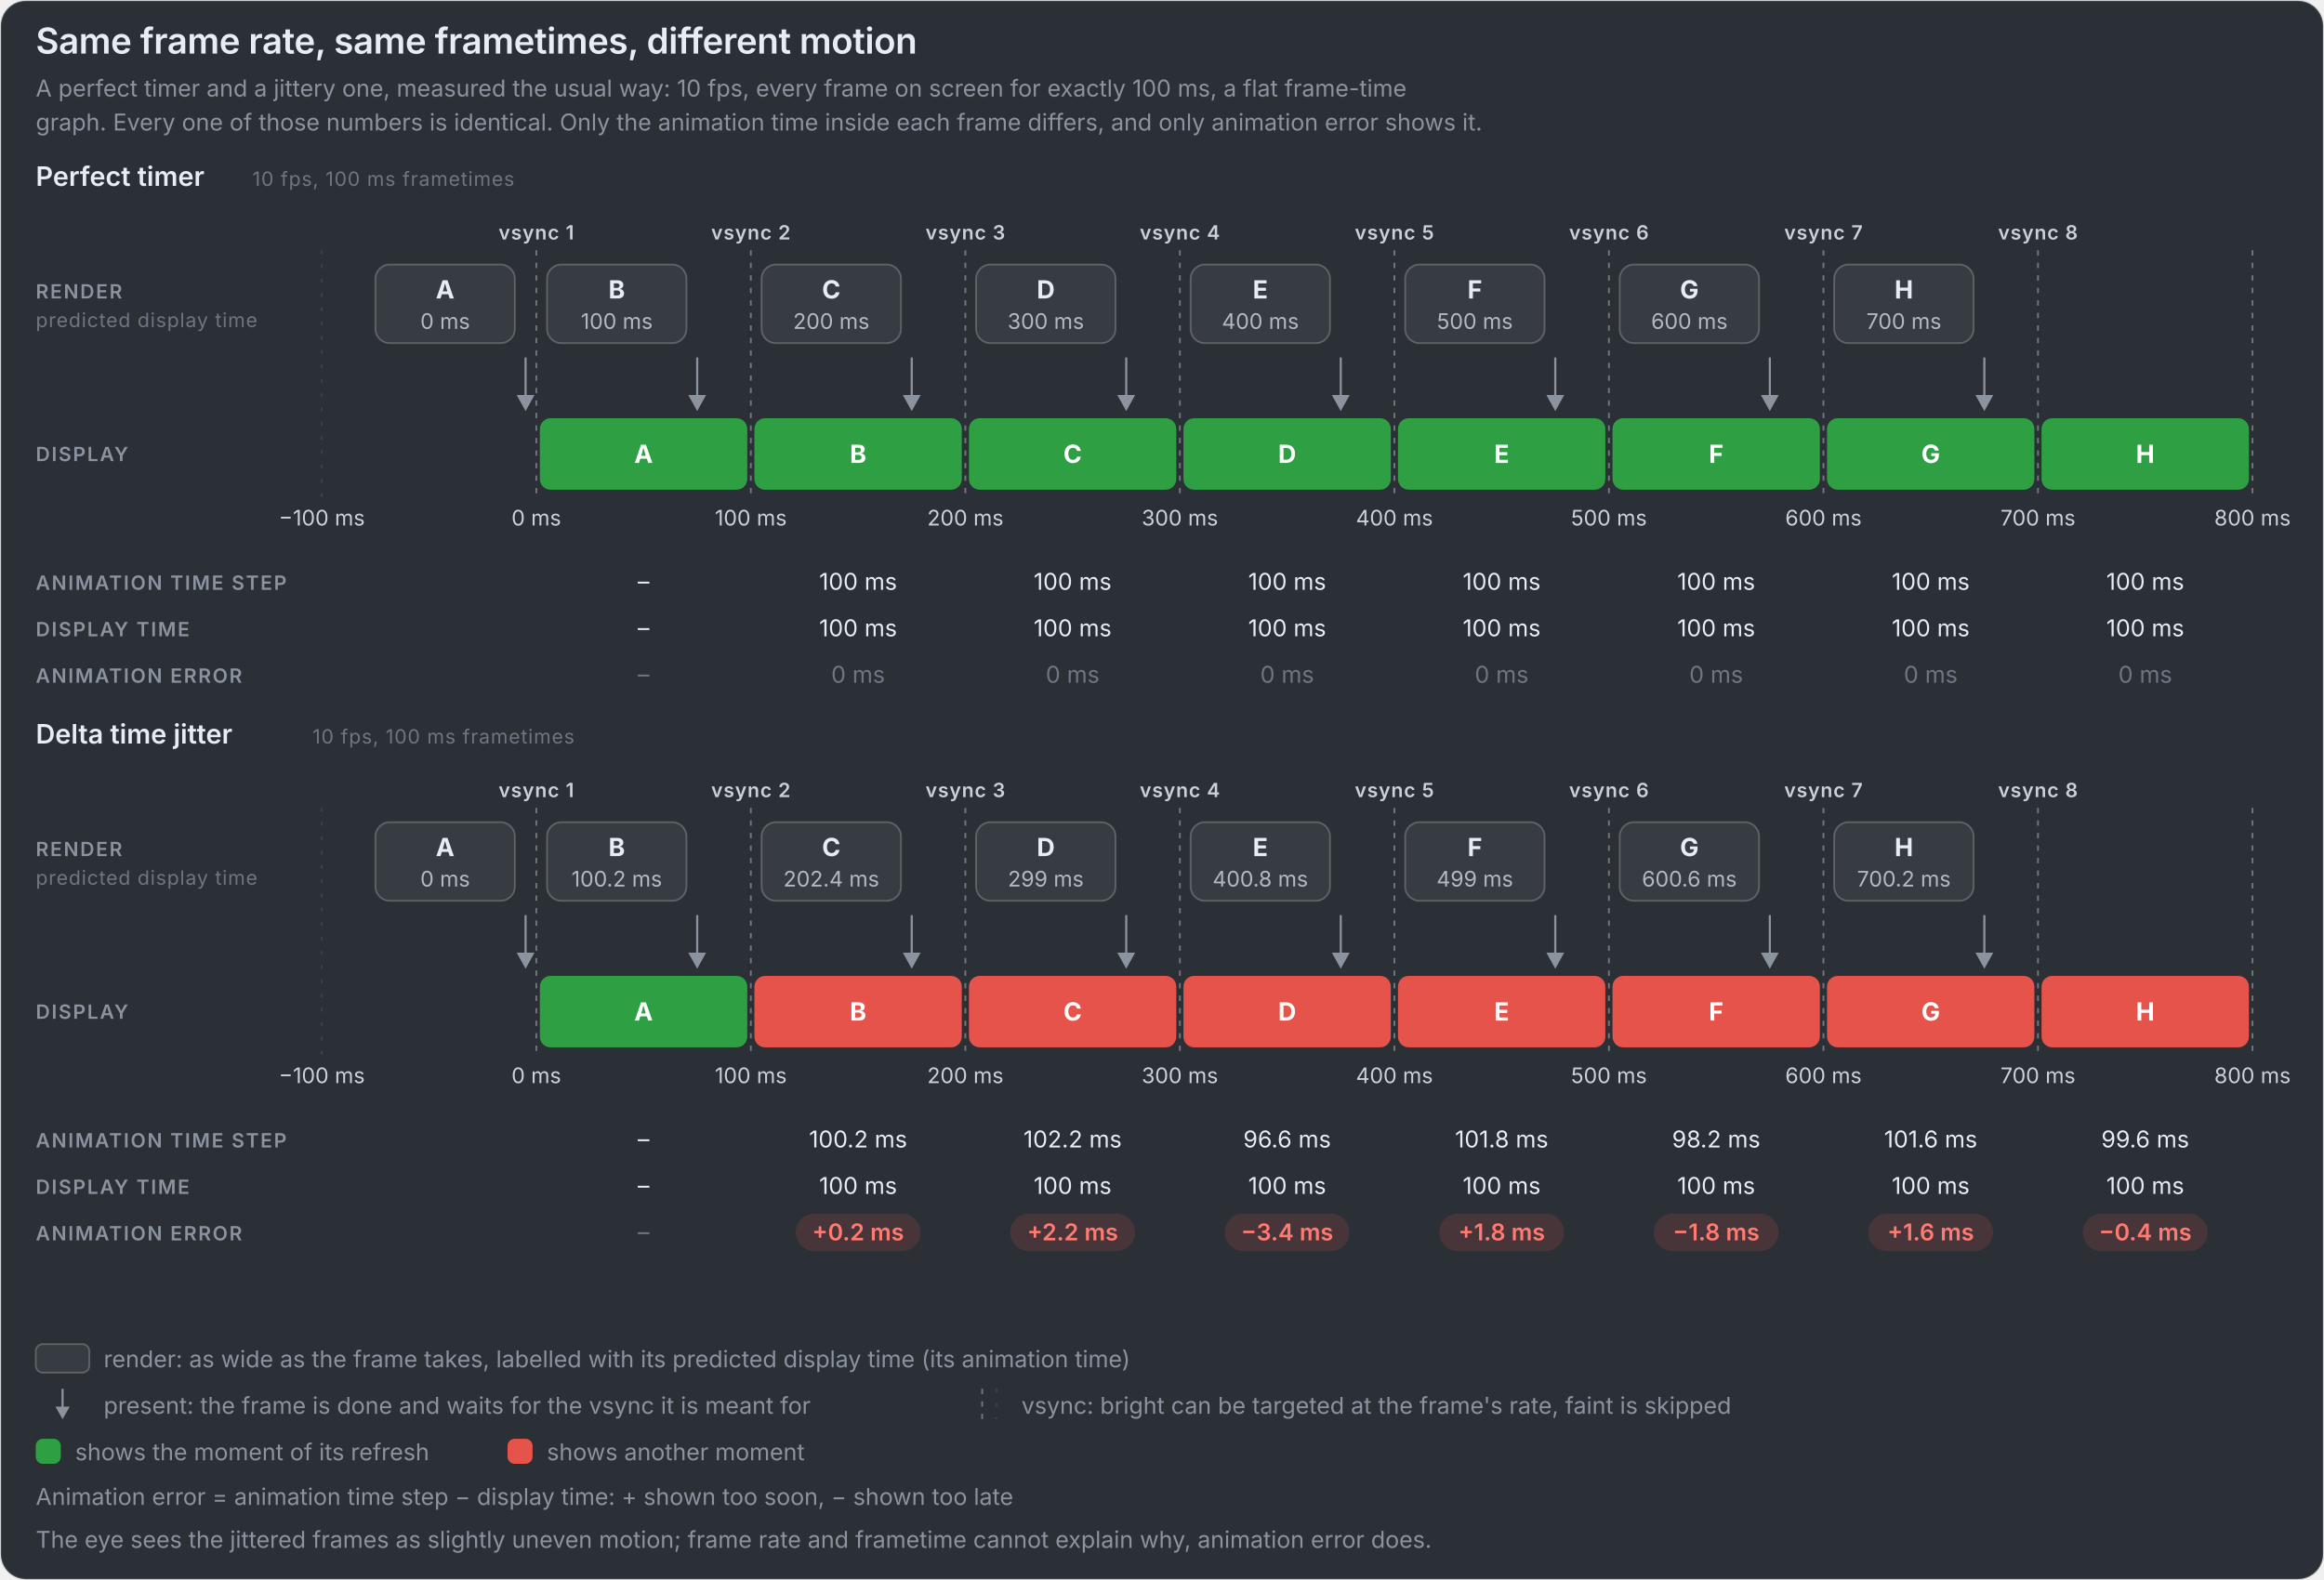
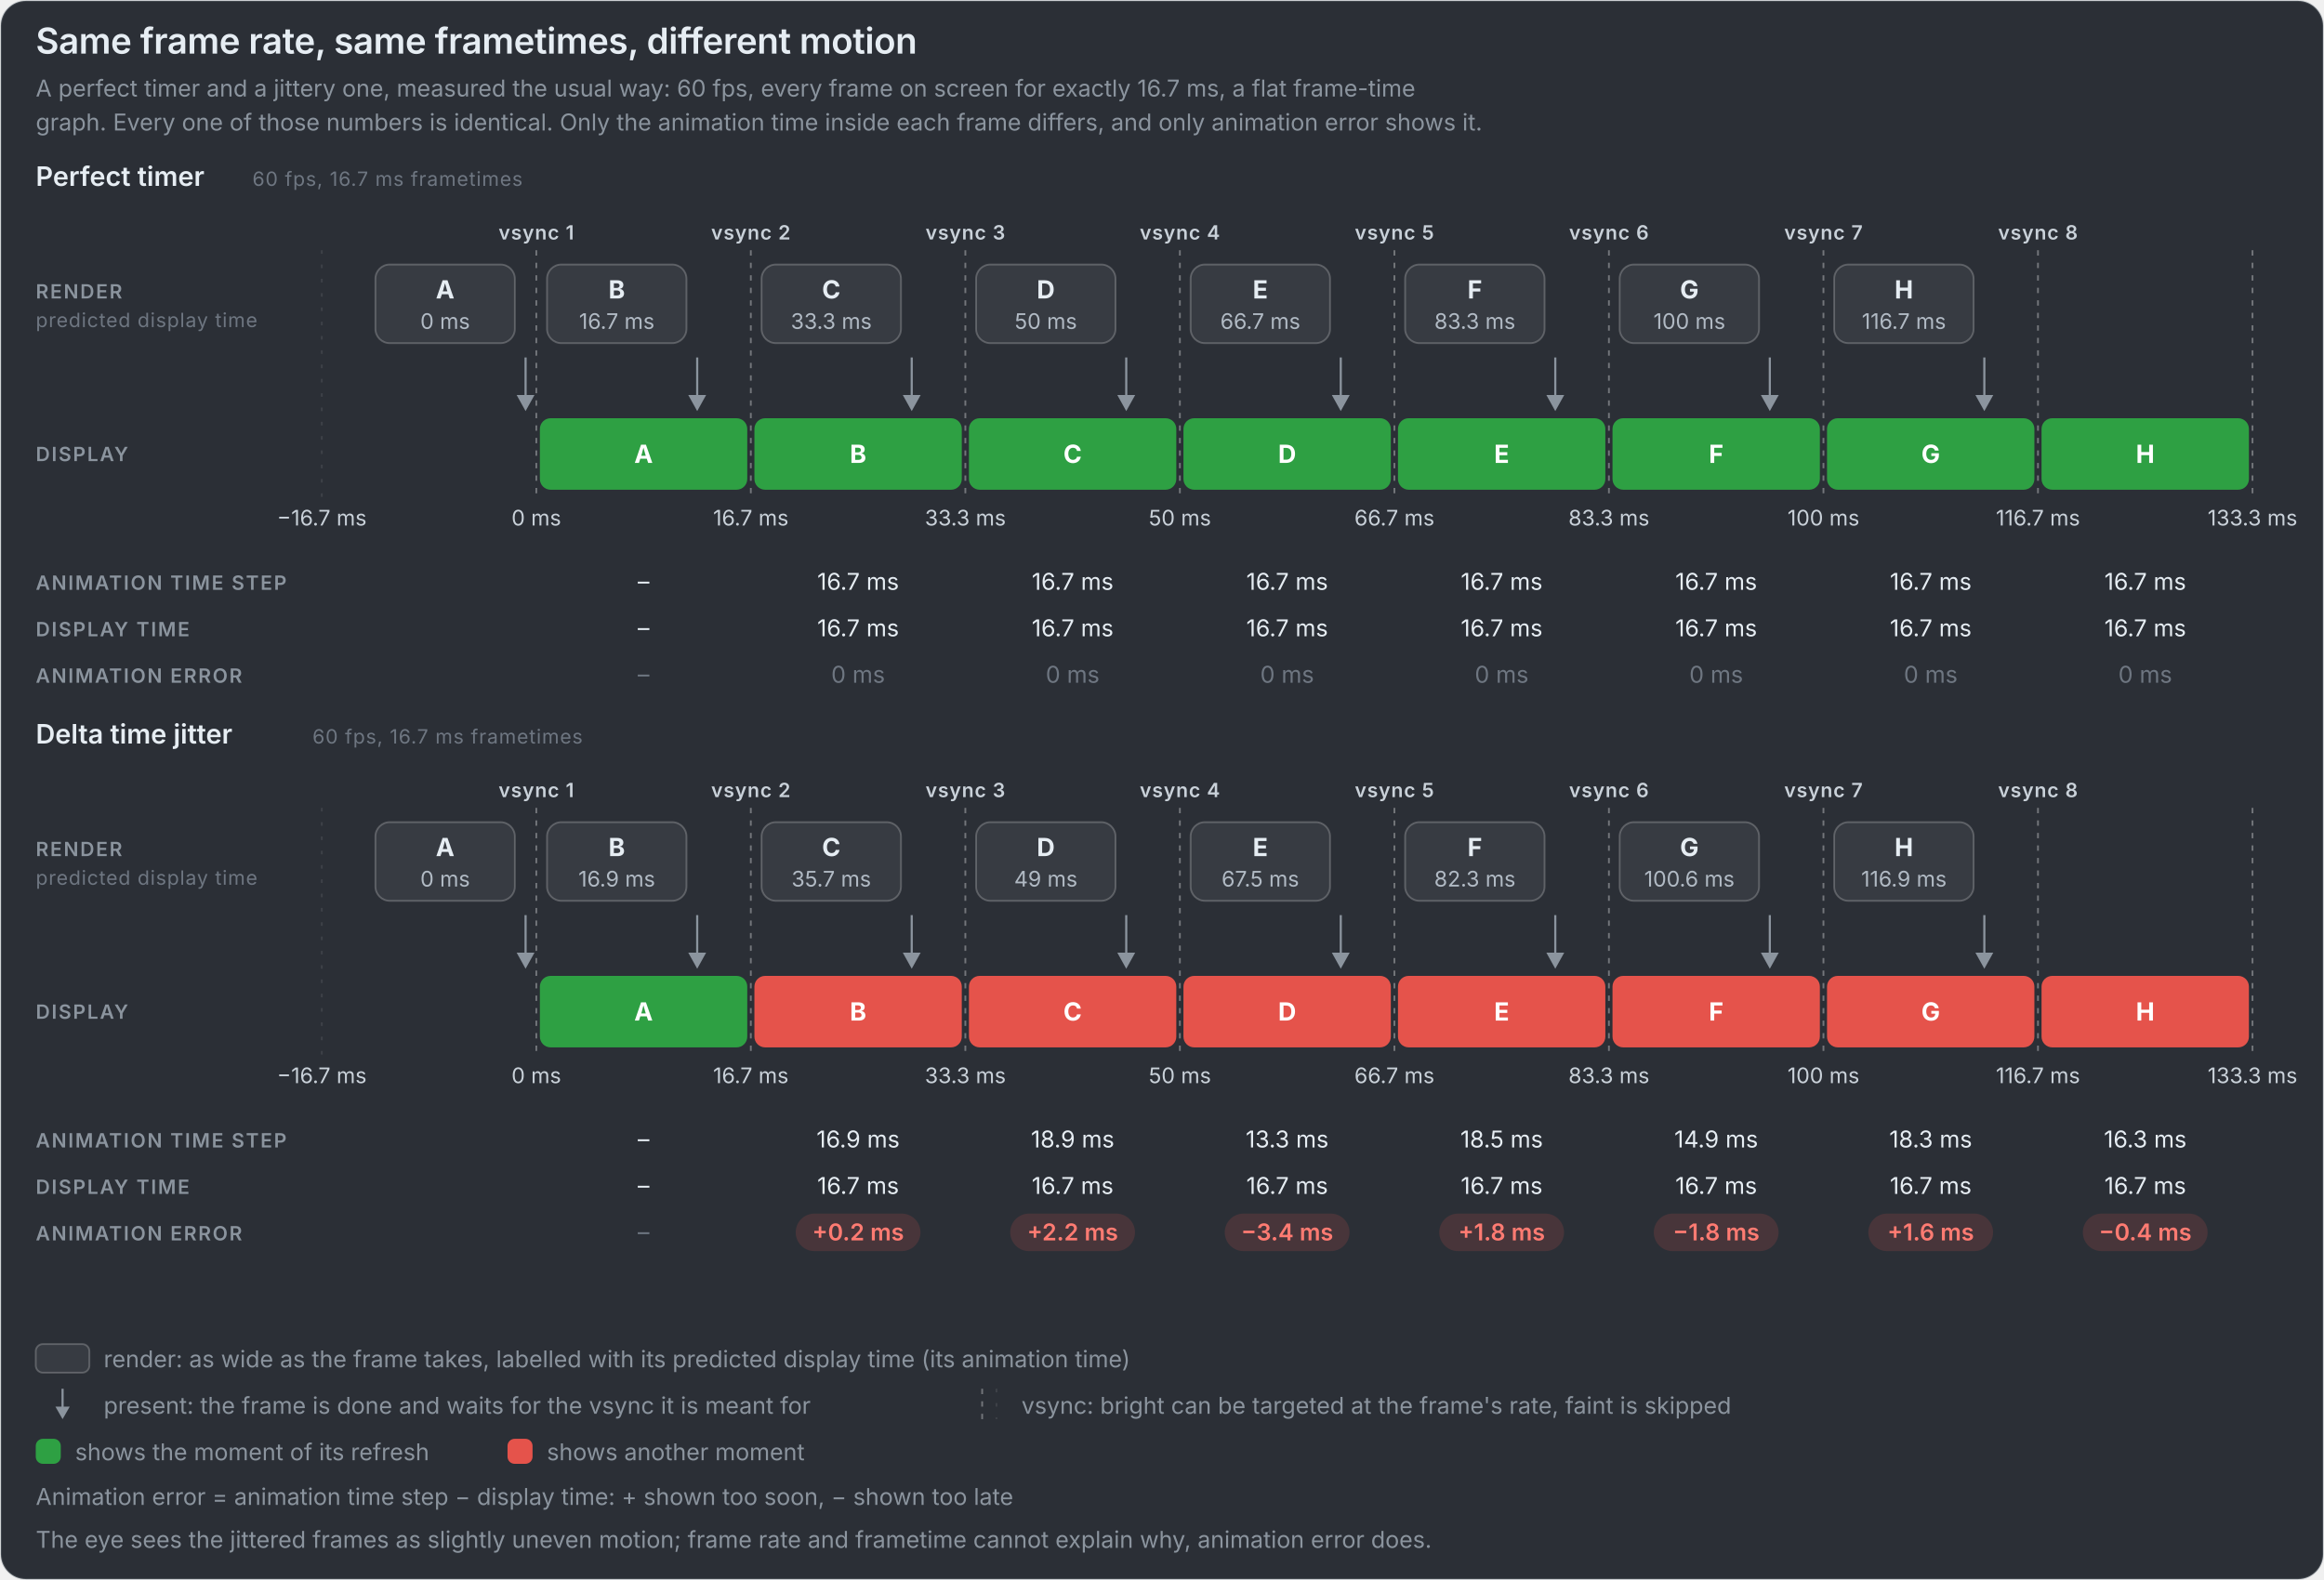
<svg xmlns="http://www.w3.org/2000/svg" width="1300" height="884" viewBox="0 0 1300 884" role="img" aria-label="Same frame rate, same frametimes, different motion">
  <style>
  text { font-family: "Segoe UI Variable Text", "Segoe UI", Inter, system-ui, -apple-system, "Helvetica Neue", Arial, sans-serif;
         font-size: 13px; fill: #e6edf3; font-variant-numeric: tabular-nums; }
  .card { fill: #1f242b; fill-opacity: 0.94; stroke: #8b949e; stroke-opacity: 0.25; stroke-width: 1; }
  .title { font-size: 20px; font-weight: 600; letter-spacing: -0.01em; }
  .sub { fill: #8b949e; }
  .label { font-size: 11px; font-weight: 600; letter-spacing: 0.08em; fill: #8b949e; }
  .vsync-n { font-size: 11px; fill: #6e7681; letter-spacing: 0.04em; }
  .axis { font-size: 12px; fill: #c9d1d9; }
  .vsync { stroke: #ffffff; stroke-opacity: 0.34; stroke-width: 1; stroke-dasharray: 3 4; }
  .vsync-skip { stroke: #ffffff; stroke-opacity: 0.09; stroke-width: 1; stroke-dasharray: 2 6; }
  .vsync-target { font-size: 11px; font-weight: 600; fill: #c9d1d9; letter-spacing: 0.04em; }
  .vsync-n-skip { font-size: 11px; fill: #545b64; letter-spacing: 0.04em; }
  .box { fill: #ffffff; fill-opacity: 0.06; stroke: #ffffff; stroke-opacity: 0.22; stroke-width: 1; }
  .frame { font-size: 14px; font-weight: 700; }
  .box-time { fill: #b1bac4; font-size: 12px; }
  .arrow { stroke: #8b949e; stroke-width: 1.2; }
  .arrowhead { fill: #8b949e; }
  .ok { fill: #2ea043; }
  .hold { fill: #2ea043; fill-opacity: 0.45; }
  .again { fill: #d29922; }
  .off { fill: #e5534b; }
  .cell-text { font-size: 14px; font-weight: 700; fill: #ffffff; }
  .dark-text { fill: #1c1f24; }
  .zero { fill: #6e7681; }
  .err { fill: #ff7b72; font-weight: 600; }
  .err-pill { fill: #e5534b; fill-opacity: 0.16; }
  .neutral { fill: #3d444d; }
  .lane { font-size: 15px; font-weight: 600; }
  .same { fill: #7ee787; font-weight: 600; }
</style>
  <rect class="card" x="0.5" y="0.5" width="1299" height="883" rx="14" />
  <text x="20.0" y="30.0" text-anchor="start" class="title">Same frame rate, same frametimes, different motion</text>
-   <text x="20.0" y="54.0" text-anchor="start" class="sub">A perfect timer and a jittery one, measured the usual way: 10 fps, every frame on screen for exactly 100 ms, a flat frame-time</text>
+   <text x="20.0" y="54.0" text-anchor="start" class="sub">A perfect timer and a jittery one, measured the usual way: 60 fps, every frame on screen for exactly 16.7 ms, a flat frame-time</text>
  <text x="20.0" y="73.0" text-anchor="start" class="sub">graph. Every one of those numbers is identical. Only the animation time inside each frame differs, and only animation error shows it.</text>
  <text x="20.0" y="104.0" text-anchor="start" class="lane">Perfect timer</text>
-   <text x="141.2" y="104.0" text-anchor="start" class="vsync-n">10 fps, 100 ms frametimes</text>
+   <text x="141.2" y="104.0" text-anchor="start" class="vsync-n">60 fps, 16.7 ms frametimes</text>
  <line class="vsync-skip" x1="180.0" y1="140" x2="180.0" y2="279" />
-   <text x="180.0" y="294.0" text-anchor="middle" class="axis">−100 ms</text>
+   <text x="180.0" y="294.0" text-anchor="middle" class="axis">−16.7 ms</text>
  <line class="vsync" x1="300.0" y1="140" x2="300.0" y2="279" />
  <text x="300.0" y="294.0" text-anchor="middle" class="axis">0 ms</text>
  <text x="300.0" y="134.0" text-anchor="middle" class="vsync-target">vsync 1</text>
  <line class="vsync" x1="420.0" y1="140" x2="420.0" y2="279" />
-   <text x="420.0" y="294.0" text-anchor="middle" class="axis">100 ms</text>
+   <text x="420.0" y="294.0" text-anchor="middle" class="axis">16.7 ms</text>
  <text x="420.0" y="134.0" text-anchor="middle" class="vsync-target">vsync 2</text>
  <line class="vsync" x1="540.0" y1="140" x2="540.0" y2="279" />
-   <text x="540.0" y="294.0" text-anchor="middle" class="axis">200 ms</text>
+   <text x="540.0" y="294.0" text-anchor="middle" class="axis">33.3 ms</text>
  <text x="540.0" y="134.0" text-anchor="middle" class="vsync-target">vsync 3</text>
  <line class="vsync" x1="660.0" y1="140" x2="660.0" y2="279" />
-   <text x="660.0" y="294.0" text-anchor="middle" class="axis">300 ms</text>
+   <text x="660.0" y="294.0" text-anchor="middle" class="axis">50 ms</text>
  <text x="660.0" y="134.0" text-anchor="middle" class="vsync-target">vsync 4</text>
  <line class="vsync" x1="780.0" y1="140" x2="780.0" y2="279" />
-   <text x="780.0" y="294.0" text-anchor="middle" class="axis">400 ms</text>
+   <text x="780.0" y="294.0" text-anchor="middle" class="axis">66.7 ms</text>
  <text x="780.0" y="134.0" text-anchor="middle" class="vsync-target">vsync 5</text>
  <line class="vsync" x1="900.0" y1="140" x2="900.0" y2="279" />
-   <text x="900.0" y="294.0" text-anchor="middle" class="axis">500 ms</text>
+   <text x="900.0" y="294.0" text-anchor="middle" class="axis">83.3 ms</text>
  <text x="900.0" y="134.0" text-anchor="middle" class="vsync-target">vsync 6</text>
  <line class="vsync" x1="1020.0" y1="140" x2="1020.0" y2="279" />
-   <text x="1020.0" y="294.0" text-anchor="middle" class="axis">600 ms</text>
+   <text x="1020.0" y="294.0" text-anchor="middle" class="axis">100 ms</text>
  <text x="1020.0" y="134.0" text-anchor="middle" class="vsync-target">vsync 7</text>
  <line class="vsync" x1="1140.0" y1="140" x2="1140.0" y2="279" />
-   <text x="1140.0" y="294.0" text-anchor="middle" class="axis">700 ms</text>
+   <text x="1140.0" y="294.0" text-anchor="middle" class="axis">116.7 ms</text>
  <text x="1140.0" y="134.0" text-anchor="middle" class="vsync-target">vsync 8</text>
  <line class="vsync" x1="1260.0" y1="140" x2="1260.0" y2="279" />
-   <text x="1260.0" y="294.0" text-anchor="middle" class="axis">800 ms</text>
+   <text x="1260.0" y="294.0" text-anchor="middle" class="axis">133.3 ms</text>
  <text x="20.0" y="167.0" text-anchor="start" class="label">RENDER</text>
  <text x="20.0" y="183.0" text-anchor="start" class="vsync-n">predicted display time</text>
  <text x="20.0" y="258.0" text-anchor="start" class="label">DISPLAY</text>
  <text x="20.0" y="330.0" text-anchor="start" class="label">ANIMATION TIME STEP</text>
  <text x="20.0" y="356.0" text-anchor="start" class="label">DISPLAY TIME</text>
  <text x="20.0" y="382.0" text-anchor="start" class="label">ANIMATION ERROR</text>
  <rect class="box" x="210.0" y="148" width="78.0" height="44" rx="8" />
  <text x="249.0" y="167.0" text-anchor="middle" class="frame">A</text>
  <text x="249.0" y="184.0" text-anchor="middle" class="box-time">0 ms</text>
  <line class="arrow" x1="294.0" y1="200" x2="294.0" y2="222" />
  <path class="arrowhead" d="M289.0,221 L299.0,221 L294.0,230 z" />
  <rect class="box" x="306.0" y="148" width="78.0" height="44" rx="8" />
  <text x="345.0" y="167.0" text-anchor="middle" class="frame">B</text>
-   <text x="345.0" y="184.0" text-anchor="middle" class="box-time">100 ms</text>
+   <text x="345.0" y="184.0" text-anchor="middle" class="box-time">16.7 ms</text>
  <line class="arrow" x1="390.0" y1="200" x2="390.0" y2="222" />
  <path class="arrowhead" d="M385.0,221 L395.0,221 L390.0,230 z" />
  <rect class="box" x="426.0" y="148" width="78.0" height="44" rx="8" />
  <text x="465.0" y="167.0" text-anchor="middle" class="frame">C</text>
-   <text x="465.0" y="184.0" text-anchor="middle" class="box-time">200 ms</text>
+   <text x="465.0" y="184.0" text-anchor="middle" class="box-time">33.3 ms</text>
  <line class="arrow" x1="510.0" y1="200" x2="510.0" y2="222" />
  <path class="arrowhead" d="M505.0,221 L515.0,221 L510.0,230 z" />
  <rect class="box" x="546.0" y="148" width="78.0" height="44" rx="8" />
  <text x="585.0" y="167.0" text-anchor="middle" class="frame">D</text>
-   <text x="585.0" y="184.0" text-anchor="middle" class="box-time">300 ms</text>
+   <text x="585.0" y="184.0" text-anchor="middle" class="box-time">50 ms</text>
  <line class="arrow" x1="630.0" y1="200" x2="630.0" y2="222" />
  <path class="arrowhead" d="M625.0,221 L635.0,221 L630.0,230 z" />
  <rect class="box" x="666.0" y="148" width="78.0" height="44" rx="8" />
  <text x="705.0" y="167.0" text-anchor="middle" class="frame">E</text>
-   <text x="705.0" y="184.0" text-anchor="middle" class="box-time">400 ms</text>
+   <text x="705.0" y="184.0" text-anchor="middle" class="box-time">66.7 ms</text>
  <line class="arrow" x1="750.0" y1="200" x2="750.0" y2="222" />
  <path class="arrowhead" d="M745.0,221 L755.0,221 L750.0,230 z" />
  <rect class="box" x="786.0" y="148" width="78.0" height="44" rx="8" />
  <text x="825.0" y="167.0" text-anchor="middle" class="frame">F</text>
-   <text x="825.0" y="184.0" text-anchor="middle" class="box-time">500 ms</text>
+   <text x="825.0" y="184.0" text-anchor="middle" class="box-time">83.3 ms</text>
  <line class="arrow" x1="870.0" y1="200" x2="870.0" y2="222" />
  <path class="arrowhead" d="M865.0,221 L875.0,221 L870.0,230 z" />
  <rect class="box" x="906.0" y="148" width="78.0" height="44" rx="8" />
  <text x="945.0" y="167.0" text-anchor="middle" class="frame">G</text>
-   <text x="945.0" y="184.0" text-anchor="middle" class="box-time">600 ms</text>
+   <text x="945.0" y="184.0" text-anchor="middle" class="box-time">100 ms</text>
  <line class="arrow" x1="990.0" y1="200" x2="990.0" y2="222" />
  <path class="arrowhead" d="M985.0,221 L995.0,221 L990.0,230 z" />
  <rect class="box" x="1026.0" y="148" width="78.0" height="44" rx="8" />
  <text x="1065.0" y="167.0" text-anchor="middle" class="frame">H</text>
-   <text x="1065.0" y="184.0" text-anchor="middle" class="box-time">700 ms</text>
+   <text x="1065.0" y="184.0" text-anchor="middle" class="box-time">116.7 ms</text>
  <line class="arrow" x1="1110.0" y1="200" x2="1110.0" y2="222" />
  <path class="arrowhead" d="M1105.0,221 L1115.0,221 L1110.0,230 z" />
  <rect class="ok" x="302.0" y="234" width="116.0" height="40" rx="6" />
  <text x="360.0" y="259.0" text-anchor="middle" class="cell-text">A</text>
  <text x="360.0" y="330.0" text-anchor="middle">–</text>
  <text x="360.0" y="356.0" text-anchor="middle">–</text>
  <text x="360.0" y="382.0" text-anchor="middle" class="zero">–</text>
  <rect class="ok" x="422.0" y="234" width="116.0" height="40" rx="6" />
  <text x="480.0" y="259.0" text-anchor="middle" class="cell-text">B</text>
-   <text x="480.0" y="330.0" text-anchor="middle">100 ms</text>
-   <text x="480.0" y="356.0" text-anchor="middle">100 ms</text>
+   <text x="480.0" y="330.0" text-anchor="middle">16.7 ms</text>
+   <text x="480.0" y="356.0" text-anchor="middle">16.7 ms</text>
  <text x="480.0" y="382.0" text-anchor="middle" class="zero">0 ms</text>
  <rect class="ok" x="542.0" y="234" width="116.0" height="40" rx="6" />
  <text x="600.0" y="259.0" text-anchor="middle" class="cell-text">C</text>
-   <text x="600.0" y="330.0" text-anchor="middle">100 ms</text>
-   <text x="600.0" y="356.0" text-anchor="middle">100 ms</text>
+   <text x="600.0" y="330.0" text-anchor="middle">16.7 ms</text>
+   <text x="600.0" y="356.0" text-anchor="middle">16.7 ms</text>
  <text x="600.0" y="382.0" text-anchor="middle" class="zero">0 ms</text>
  <rect class="ok" x="662.0" y="234" width="116.0" height="40" rx="6" />
  <text x="720.0" y="259.0" text-anchor="middle" class="cell-text">D</text>
-   <text x="720.0" y="330.0" text-anchor="middle">100 ms</text>
-   <text x="720.0" y="356.0" text-anchor="middle">100 ms</text>
+   <text x="720.0" y="330.0" text-anchor="middle">16.7 ms</text>
+   <text x="720.0" y="356.0" text-anchor="middle">16.7 ms</text>
  <text x="720.0" y="382.0" text-anchor="middle" class="zero">0 ms</text>
  <rect class="ok" x="782.0" y="234" width="116.0" height="40" rx="6" />
  <text x="840.0" y="259.0" text-anchor="middle" class="cell-text">E</text>
-   <text x="840.0" y="330.0" text-anchor="middle">100 ms</text>
-   <text x="840.0" y="356.0" text-anchor="middle">100 ms</text>
+   <text x="840.0" y="330.0" text-anchor="middle">16.7 ms</text>
+   <text x="840.0" y="356.0" text-anchor="middle">16.7 ms</text>
  <text x="840.0" y="382.0" text-anchor="middle" class="zero">0 ms</text>
  <rect class="ok" x="902.0" y="234" width="116.0" height="40" rx="6" />
  <text x="960.0" y="259.0" text-anchor="middle" class="cell-text">F</text>
-   <text x="960.0" y="330.0" text-anchor="middle">100 ms</text>
-   <text x="960.0" y="356.0" text-anchor="middle">100 ms</text>
+   <text x="960.0" y="330.0" text-anchor="middle">16.7 ms</text>
+   <text x="960.0" y="356.0" text-anchor="middle">16.7 ms</text>
  <text x="960.0" y="382.0" text-anchor="middle" class="zero">0 ms</text>
  <rect class="ok" x="1022.0" y="234" width="116.0" height="40" rx="6" />
  <text x="1080.0" y="259.0" text-anchor="middle" class="cell-text">G</text>
-   <text x="1080.0" y="330.0" text-anchor="middle">100 ms</text>
-   <text x="1080.0" y="356.0" text-anchor="middle">100 ms</text>
+   <text x="1080.0" y="330.0" text-anchor="middle">16.7 ms</text>
+   <text x="1080.0" y="356.0" text-anchor="middle">16.7 ms</text>
  <text x="1080.0" y="382.0" text-anchor="middle" class="zero">0 ms</text>
  <rect class="ok" x="1142.0" y="234" width="116.0" height="40" rx="6" />
  <text x="1200.0" y="259.0" text-anchor="middle" class="cell-text">H</text>
-   <text x="1200.0" y="330.0" text-anchor="middle">100 ms</text>
-   <text x="1200.0" y="356.0" text-anchor="middle">100 ms</text>
+   <text x="1200.0" y="330.0" text-anchor="middle">16.7 ms</text>
+   <text x="1200.0" y="356.0" text-anchor="middle">16.7 ms</text>
  <text x="1200.0" y="382.0" text-anchor="middle" class="zero">0 ms</text>
  <text x="20.0" y="416.0" text-anchor="start" class="lane">Delta time jitter</text>
-   <text x="174.8" y="416.0" text-anchor="start" class="vsync-n">10 fps, 100 ms frametimes</text>
+   <text x="174.8" y="416.0" text-anchor="start" class="vsync-n">60 fps, 16.7 ms frametimes</text>
  <line class="vsync-skip" x1="180.0" y1="452" x2="180.0" y2="591" />
-   <text x="180.0" y="606.0" text-anchor="middle" class="axis">−100 ms</text>
+   <text x="180.0" y="606.0" text-anchor="middle" class="axis">−16.7 ms</text>
  <line class="vsync" x1="300.0" y1="452" x2="300.0" y2="591" />
  <text x="300.0" y="606.0" text-anchor="middle" class="axis">0 ms</text>
  <text x="300.0" y="446.0" text-anchor="middle" class="vsync-target">vsync 1</text>
  <line class="vsync" x1="420.0" y1="452" x2="420.0" y2="591" />
-   <text x="420.0" y="606.0" text-anchor="middle" class="axis">100 ms</text>
+   <text x="420.0" y="606.0" text-anchor="middle" class="axis">16.7 ms</text>
  <text x="420.0" y="446.0" text-anchor="middle" class="vsync-target">vsync 2</text>
  <line class="vsync" x1="540.0" y1="452" x2="540.0" y2="591" />
-   <text x="540.0" y="606.0" text-anchor="middle" class="axis">200 ms</text>
+   <text x="540.0" y="606.0" text-anchor="middle" class="axis">33.3 ms</text>
  <text x="540.0" y="446.0" text-anchor="middle" class="vsync-target">vsync 3</text>
  <line class="vsync" x1="660.0" y1="452" x2="660.0" y2="591" />
-   <text x="660.0" y="606.0" text-anchor="middle" class="axis">300 ms</text>
+   <text x="660.0" y="606.0" text-anchor="middle" class="axis">50 ms</text>
  <text x="660.0" y="446.0" text-anchor="middle" class="vsync-target">vsync 4</text>
  <line class="vsync" x1="780.0" y1="452" x2="780.0" y2="591" />
-   <text x="780.0" y="606.0" text-anchor="middle" class="axis">400 ms</text>
+   <text x="780.0" y="606.0" text-anchor="middle" class="axis">66.7 ms</text>
  <text x="780.0" y="446.0" text-anchor="middle" class="vsync-target">vsync 5</text>
  <line class="vsync" x1="900.0" y1="452" x2="900.0" y2="591" />
-   <text x="900.0" y="606.0" text-anchor="middle" class="axis">500 ms</text>
+   <text x="900.0" y="606.0" text-anchor="middle" class="axis">83.3 ms</text>
  <text x="900.0" y="446.0" text-anchor="middle" class="vsync-target">vsync 6</text>
  <line class="vsync" x1="1020.0" y1="452" x2="1020.0" y2="591" />
-   <text x="1020.0" y="606.0" text-anchor="middle" class="axis">600 ms</text>
+   <text x="1020.0" y="606.0" text-anchor="middle" class="axis">100 ms</text>
  <text x="1020.0" y="446.0" text-anchor="middle" class="vsync-target">vsync 7</text>
  <line class="vsync" x1="1140.0" y1="452" x2="1140.0" y2="591" />
-   <text x="1140.0" y="606.0" text-anchor="middle" class="axis">700 ms</text>
+   <text x="1140.0" y="606.0" text-anchor="middle" class="axis">116.7 ms</text>
  <text x="1140.0" y="446.0" text-anchor="middle" class="vsync-target">vsync 8</text>
  <line class="vsync" x1="1260.0" y1="452" x2="1260.0" y2="591" />
-   <text x="1260.0" y="606.0" text-anchor="middle" class="axis">800 ms</text>
+   <text x="1260.0" y="606.0" text-anchor="middle" class="axis">133.3 ms</text>
  <text x="20.0" y="479.0" text-anchor="start" class="label">RENDER</text>
  <text x="20.0" y="495.0" text-anchor="start" class="vsync-n">predicted display time</text>
  <text x="20.0" y="570.0" text-anchor="start" class="label">DISPLAY</text>
  <text x="20.0" y="642.0" text-anchor="start" class="label">ANIMATION TIME STEP</text>
  <text x="20.0" y="668.0" text-anchor="start" class="label">DISPLAY TIME</text>
  <text x="20.0" y="694.0" text-anchor="start" class="label">ANIMATION ERROR</text>
  <rect class="box" x="210.0" y="460" width="78.0" height="44" rx="8" />
  <text x="249.0" y="479.0" text-anchor="middle" class="frame">A</text>
  <text x="249.0" y="496.0" text-anchor="middle" class="box-time">0 ms</text>
  <line class="arrow" x1="294.0" y1="512" x2="294.0" y2="534" />
  <path class="arrowhead" d="M289.0,533 L299.0,533 L294.0,542 z" />
  <rect class="box" x="306.0" y="460" width="78.0" height="44" rx="8" />
  <text x="345.0" y="479.0" text-anchor="middle" class="frame">B</text>
-   <text x="345.0" y="496.0" text-anchor="middle" class="box-time">100.2 ms</text>
+   <text x="345.0" y="496.0" text-anchor="middle" class="box-time">16.9 ms</text>
  <line class="arrow" x1="390.0" y1="512" x2="390.0" y2="534" />
  <path class="arrowhead" d="M385.0,533 L395.0,533 L390.0,542 z" />
  <rect class="box" x="426.0" y="460" width="78.0" height="44" rx="8" />
  <text x="465.0" y="479.0" text-anchor="middle" class="frame">C</text>
-   <text x="465.0" y="496.0" text-anchor="middle" class="box-time">202.4 ms</text>
+   <text x="465.0" y="496.0" text-anchor="middle" class="box-time">35.7 ms</text>
  <line class="arrow" x1="510.0" y1="512" x2="510.0" y2="534" />
  <path class="arrowhead" d="M505.0,533 L515.0,533 L510.0,542 z" />
  <rect class="box" x="546.0" y="460" width="78.0" height="44" rx="8" />
  <text x="585.0" y="479.0" text-anchor="middle" class="frame">D</text>
-   <text x="585.0" y="496.0" text-anchor="middle" class="box-time">299 ms</text>
+   <text x="585.0" y="496.0" text-anchor="middle" class="box-time">49 ms</text>
  <line class="arrow" x1="630.0" y1="512" x2="630.0" y2="534" />
  <path class="arrowhead" d="M625.0,533 L635.0,533 L630.0,542 z" />
  <rect class="box" x="666.0" y="460" width="78.0" height="44" rx="8" />
  <text x="705.0" y="479.0" text-anchor="middle" class="frame">E</text>
-   <text x="705.0" y="496.0" text-anchor="middle" class="box-time">400.8 ms</text>
+   <text x="705.0" y="496.0" text-anchor="middle" class="box-time">67.5 ms</text>
  <line class="arrow" x1="750.0" y1="512" x2="750.0" y2="534" />
  <path class="arrowhead" d="M745.0,533 L755.0,533 L750.0,542 z" />
  <rect class="box" x="786.0" y="460" width="78.0" height="44" rx="8" />
  <text x="825.0" y="479.0" text-anchor="middle" class="frame">F</text>
-   <text x="825.0" y="496.0" text-anchor="middle" class="box-time">499 ms</text>
+   <text x="825.0" y="496.0" text-anchor="middle" class="box-time">82.3 ms</text>
  <line class="arrow" x1="870.0" y1="512" x2="870.0" y2="534" />
  <path class="arrowhead" d="M865.0,533 L875.0,533 L870.0,542 z" />
  <rect class="box" x="906.0" y="460" width="78.0" height="44" rx="8" />
  <text x="945.0" y="479.0" text-anchor="middle" class="frame">G</text>
-   <text x="945.0" y="496.0" text-anchor="middle" class="box-time">600.6 ms</text>
+   <text x="945.0" y="496.0" text-anchor="middle" class="box-time">100.6 ms</text>
  <line class="arrow" x1="990.0" y1="512" x2="990.0" y2="534" />
  <path class="arrowhead" d="M985.0,533 L995.0,533 L990.0,542 z" />
  <rect class="box" x="1026.0" y="460" width="78.0" height="44" rx="8" />
  <text x="1065.0" y="479.0" text-anchor="middle" class="frame">H</text>
-   <text x="1065.0" y="496.0" text-anchor="middle" class="box-time">700.2 ms</text>
+   <text x="1065.0" y="496.0" text-anchor="middle" class="box-time">116.9 ms</text>
  <line class="arrow" x1="1110.0" y1="512" x2="1110.0" y2="534" />
  <path class="arrowhead" d="M1105.0,533 L1115.0,533 L1110.0,542 z" />
  <rect class="ok" x="302.0" y="546" width="116.0" height="40" rx="6" />
  <text x="360.0" y="571.0" text-anchor="middle" class="cell-text">A</text>
  <text x="360.0" y="642.0" text-anchor="middle">–</text>
  <text x="360.0" y="668.0" text-anchor="middle">–</text>
  <text x="360.0" y="694.0" text-anchor="middle" class="zero">–</text>
  <rect class="off" x="422.0" y="546" width="116.0" height="40" rx="6" />
  <text x="480.0" y="571.0" text-anchor="middle" class="cell-text">B</text>
-   <text x="480.0" y="642.0" text-anchor="middle">100.2 ms</text>
-   <text x="480.0" y="668.0" text-anchor="middle">100 ms</text>
+   <text x="480.0" y="642.0" text-anchor="middle">16.9 ms</text>
+   <text x="480.0" y="668.0" text-anchor="middle">16.7 ms</text>
  <rect class="err-pill" x="445.1" y="679" width="69.8" height="21" rx="10.5" />
  <text x="480.0" y="694.0" text-anchor="middle" class="err">+0.2 ms</text>
  <rect class="off" x="542.0" y="546" width="116.0" height="40" rx="6" />
  <text x="600.0" y="571.0" text-anchor="middle" class="cell-text">C</text>
-   <text x="600.0" y="642.0" text-anchor="middle">102.2 ms</text>
-   <text x="600.0" y="668.0" text-anchor="middle">100 ms</text>
+   <text x="600.0" y="642.0" text-anchor="middle">18.9 ms</text>
+   <text x="600.0" y="668.0" text-anchor="middle">16.7 ms</text>
  <rect class="err-pill" x="565.1" y="679" width="69.8" height="21" rx="10.5" />
  <text x="600.0" y="694.0" text-anchor="middle" class="err">+2.2 ms</text>
  <rect class="off" x="662.0" y="546" width="116.0" height="40" rx="6" />
  <text x="720.0" y="571.0" text-anchor="middle" class="cell-text">D</text>
-   <text x="720.0" y="642.0" text-anchor="middle">96.6 ms</text>
-   <text x="720.0" y="668.0" text-anchor="middle">100 ms</text>
+   <text x="720.0" y="642.0" text-anchor="middle">13.3 ms</text>
+   <text x="720.0" y="668.0" text-anchor="middle">16.7 ms</text>
  <rect class="err-pill" x="685.1" y="679" width="69.8" height="21" rx="10.5" />
  <text x="720.0" y="694.0" text-anchor="middle" class="err">−3.4 ms</text>
  <rect class="off" x="782.0" y="546" width="116.0" height="40" rx="6" />
  <text x="840.0" y="571.0" text-anchor="middle" class="cell-text">E</text>
-   <text x="840.0" y="642.0" text-anchor="middle">101.8 ms</text>
-   <text x="840.0" y="668.0" text-anchor="middle">100 ms</text>
+   <text x="840.0" y="642.0" text-anchor="middle">18.5 ms</text>
+   <text x="840.0" y="668.0" text-anchor="middle">16.7 ms</text>
  <rect class="err-pill" x="805.1" y="679" width="69.8" height="21" rx="10.5" />
  <text x="840.0" y="694.0" text-anchor="middle" class="err">+1.8 ms</text>
  <rect class="off" x="902.0" y="546" width="116.0" height="40" rx="6" />
  <text x="960.0" y="571.0" text-anchor="middle" class="cell-text">F</text>
-   <text x="960.0" y="642.0" text-anchor="middle">98.2 ms</text>
-   <text x="960.0" y="668.0" text-anchor="middle">100 ms</text>
+   <text x="960.0" y="642.0" text-anchor="middle">14.9 ms</text>
+   <text x="960.0" y="668.0" text-anchor="middle">16.7 ms</text>
  <rect class="err-pill" x="925.1" y="679" width="69.8" height="21" rx="10.5" />
  <text x="960.0" y="694.0" text-anchor="middle" class="err">−1.8 ms</text>
  <rect class="off" x="1022.0" y="546" width="116.0" height="40" rx="6" />
  <text x="1080.0" y="571.0" text-anchor="middle" class="cell-text">G</text>
-   <text x="1080.0" y="642.0" text-anchor="middle">101.6 ms</text>
-   <text x="1080.0" y="668.0" text-anchor="middle">100 ms</text>
+   <text x="1080.0" y="642.0" text-anchor="middle">18.3 ms</text>
+   <text x="1080.0" y="668.0" text-anchor="middle">16.7 ms</text>
  <rect class="err-pill" x="1045.1" y="679" width="69.8" height="21" rx="10.5" />
  <text x="1080.0" y="694.0" text-anchor="middle" class="err">+1.6 ms</text>
  <rect class="off" x="1142.0" y="546" width="116.0" height="40" rx="6" />
  <text x="1200.0" y="571.0" text-anchor="middle" class="cell-text">H</text>
-   <text x="1200.0" y="642.0" text-anchor="middle">99.6 ms</text>
-   <text x="1200.0" y="668.0" text-anchor="middle">100 ms</text>
+   <text x="1200.0" y="642.0" text-anchor="middle">16.3 ms</text>
+   <text x="1200.0" y="668.0" text-anchor="middle">16.7 ms</text>
  <rect class="err-pill" x="1165.1" y="679" width="69.8" height="21" rx="10.5" />
  <text x="1200.0" y="694.0" text-anchor="middle" class="err">−0.4 ms</text>
  <rect class="box" x="20" y="752" width="30" height="16" rx="4" />
  <text x="58.0" y="765.0" text-anchor="start" class="sub">render: as wide as the frame takes, labelled with its predicted display time (its animation time)</text>
  <line class="arrow" x1="35.0" y1="777" x2="35.0" y2="788" />
  <path class="arrowhead" d="M31.0,787 L39.0,787 L35.0,794 z" />
  <text x="58.0" y="791.0" text-anchor="start" class="sub">present: the frame is done and waits for the vsync it is meant for</text>
  <line class="vsync" x1="549.4" y1="777" x2="549.4" y2="794" />
  <line class="vsync-skip" x1="557.4" y1="777" x2="557.4" y2="794" />
  <text x="571.4" y="791.0" text-anchor="start" class="sub">vsync: bright can be targeted at the frame's rate, faint is skipped</text>
  <rect class="ok" x="20.0" y="805" width="14" height="14" rx="4" />
  <text x="42.0" y="817.0" text-anchor="start" class="sub">shows the moment of its refresh</text>
  <rect class="off" x="283.9" y="805" width="14" height="14" rx="4" />
  <text x="305.9" y="817.0" text-anchor="start" class="sub">shows another moment</text>
  <text x="20.0" y="842.0" text-anchor="start" class="sub">Animation error = animation time step − display time: + shown too soon, − shown too late</text>
  <text x="20.0" y="866.0" text-anchor="start" class="sub">The eye sees the jittered frames as slightly uneven motion; frame rate and frametime cannot explain why, animation error does.</text>
</svg>
